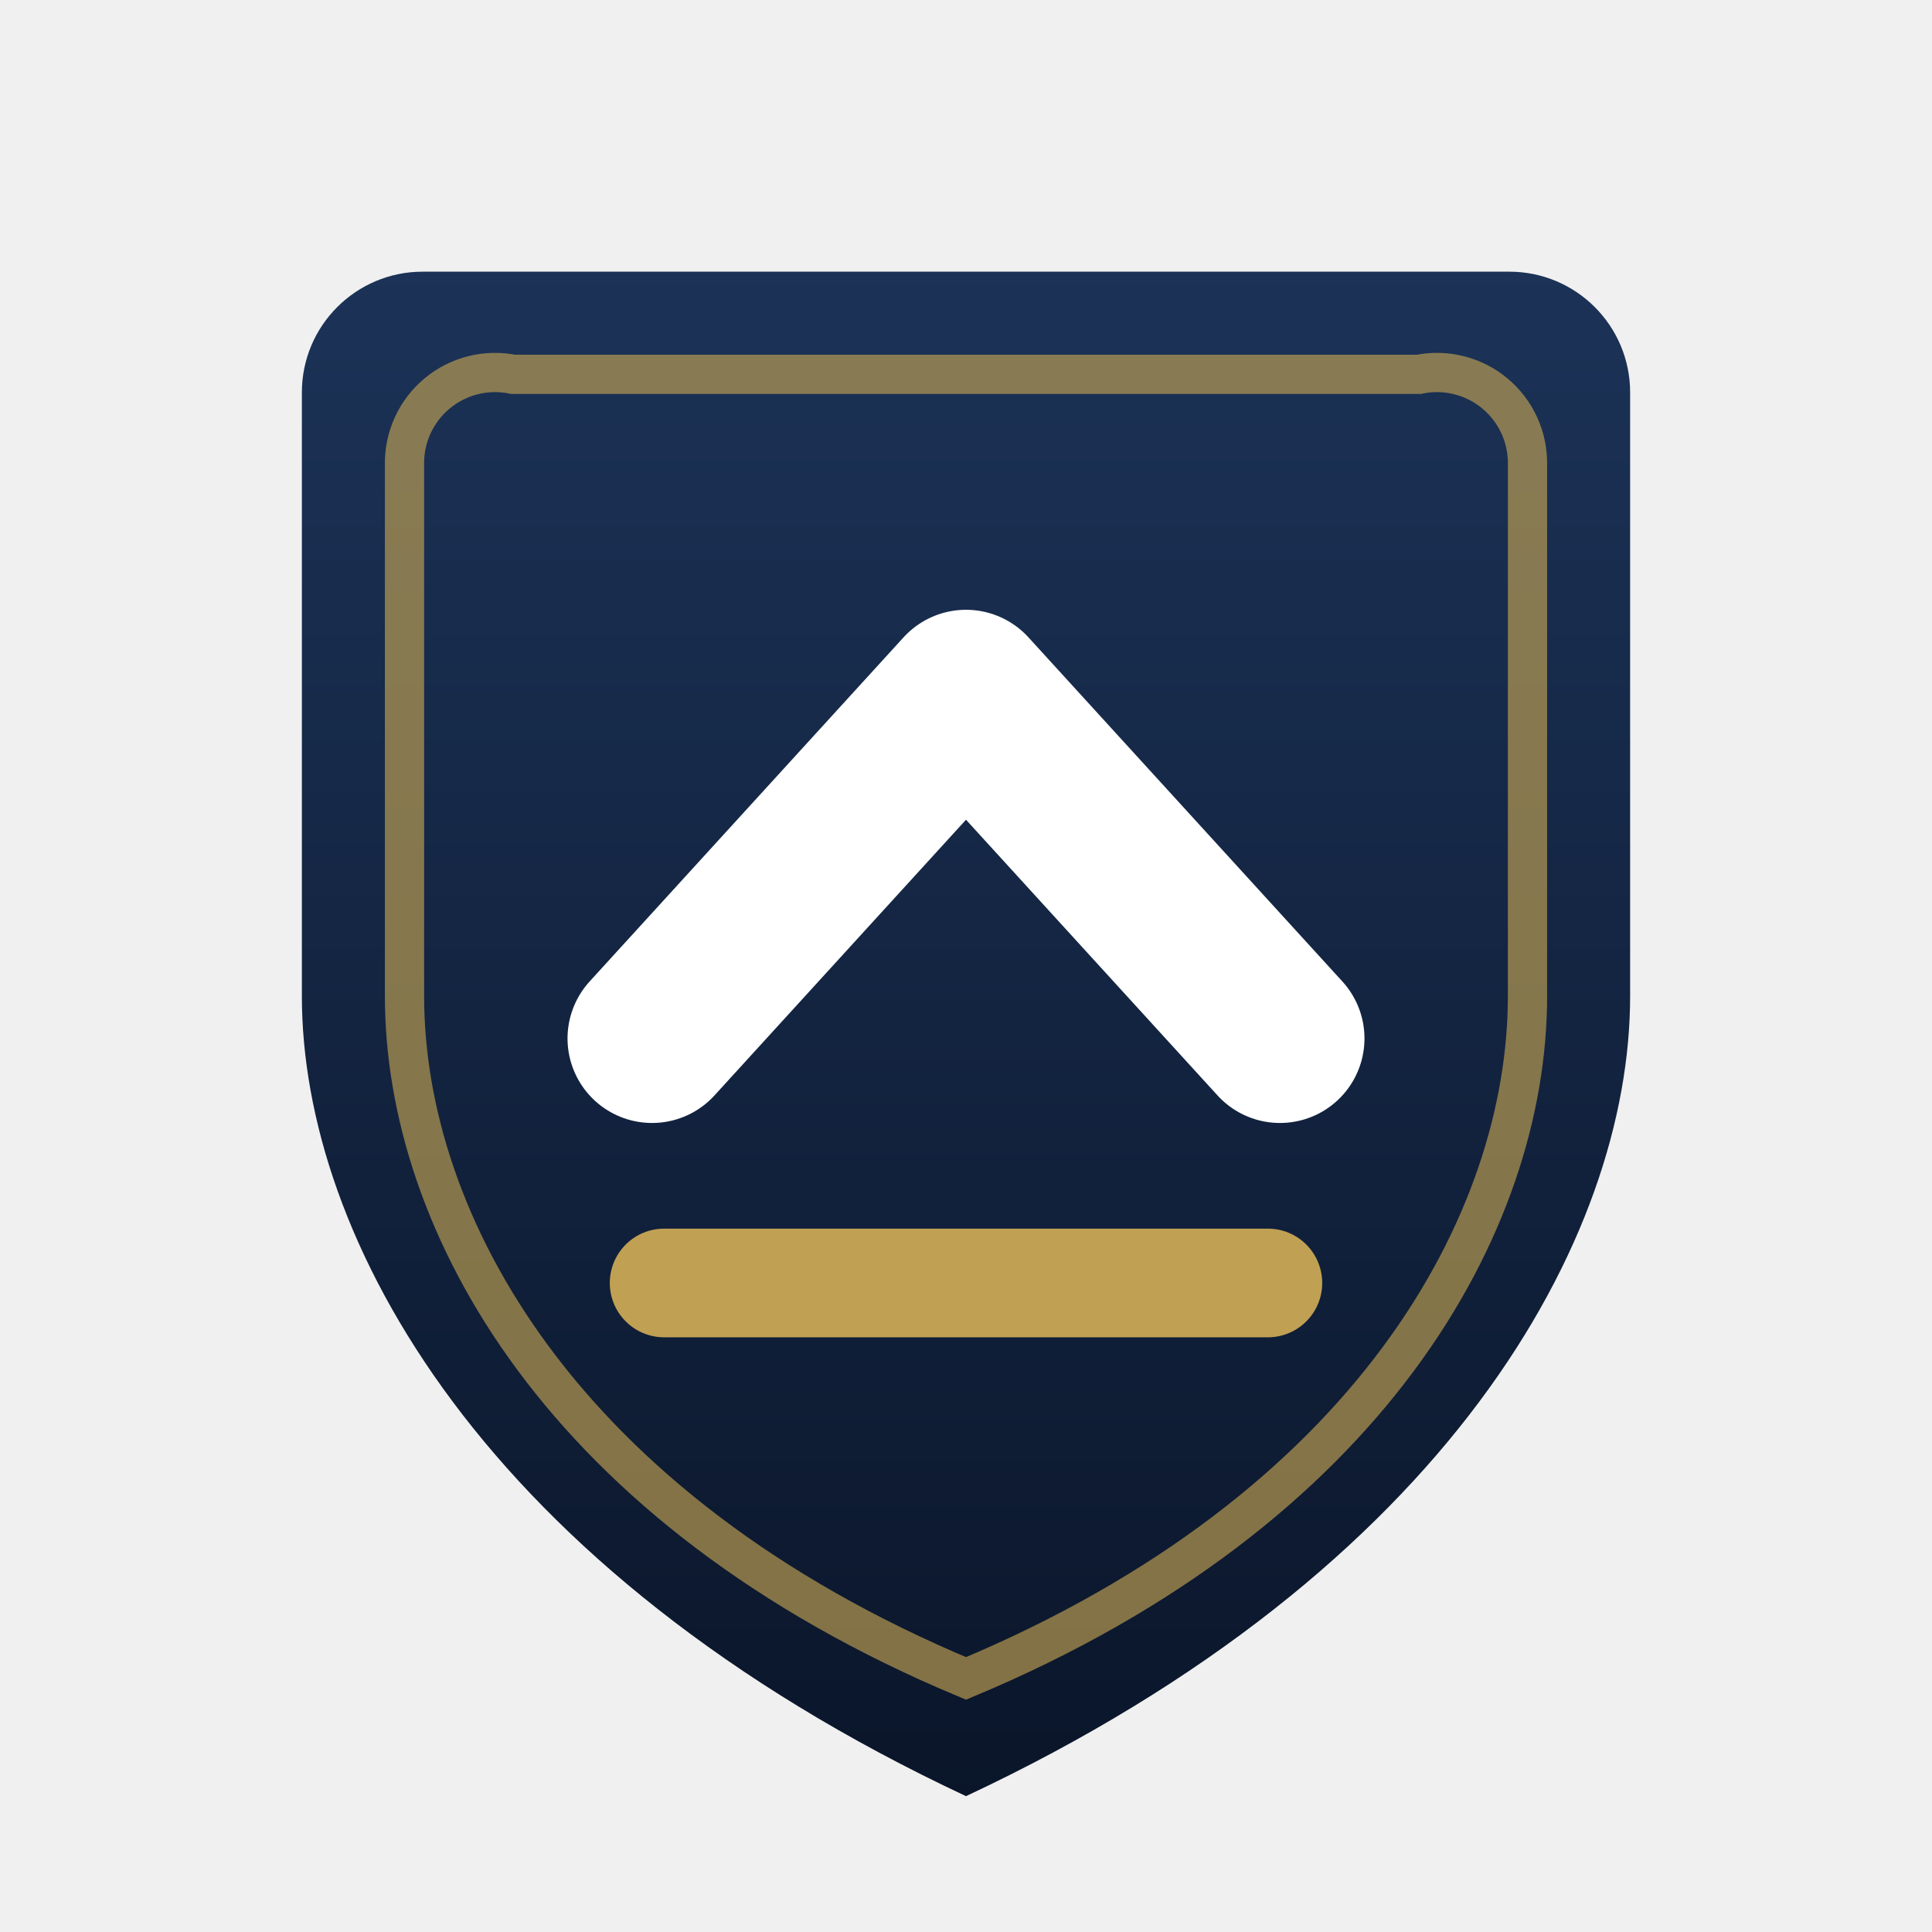
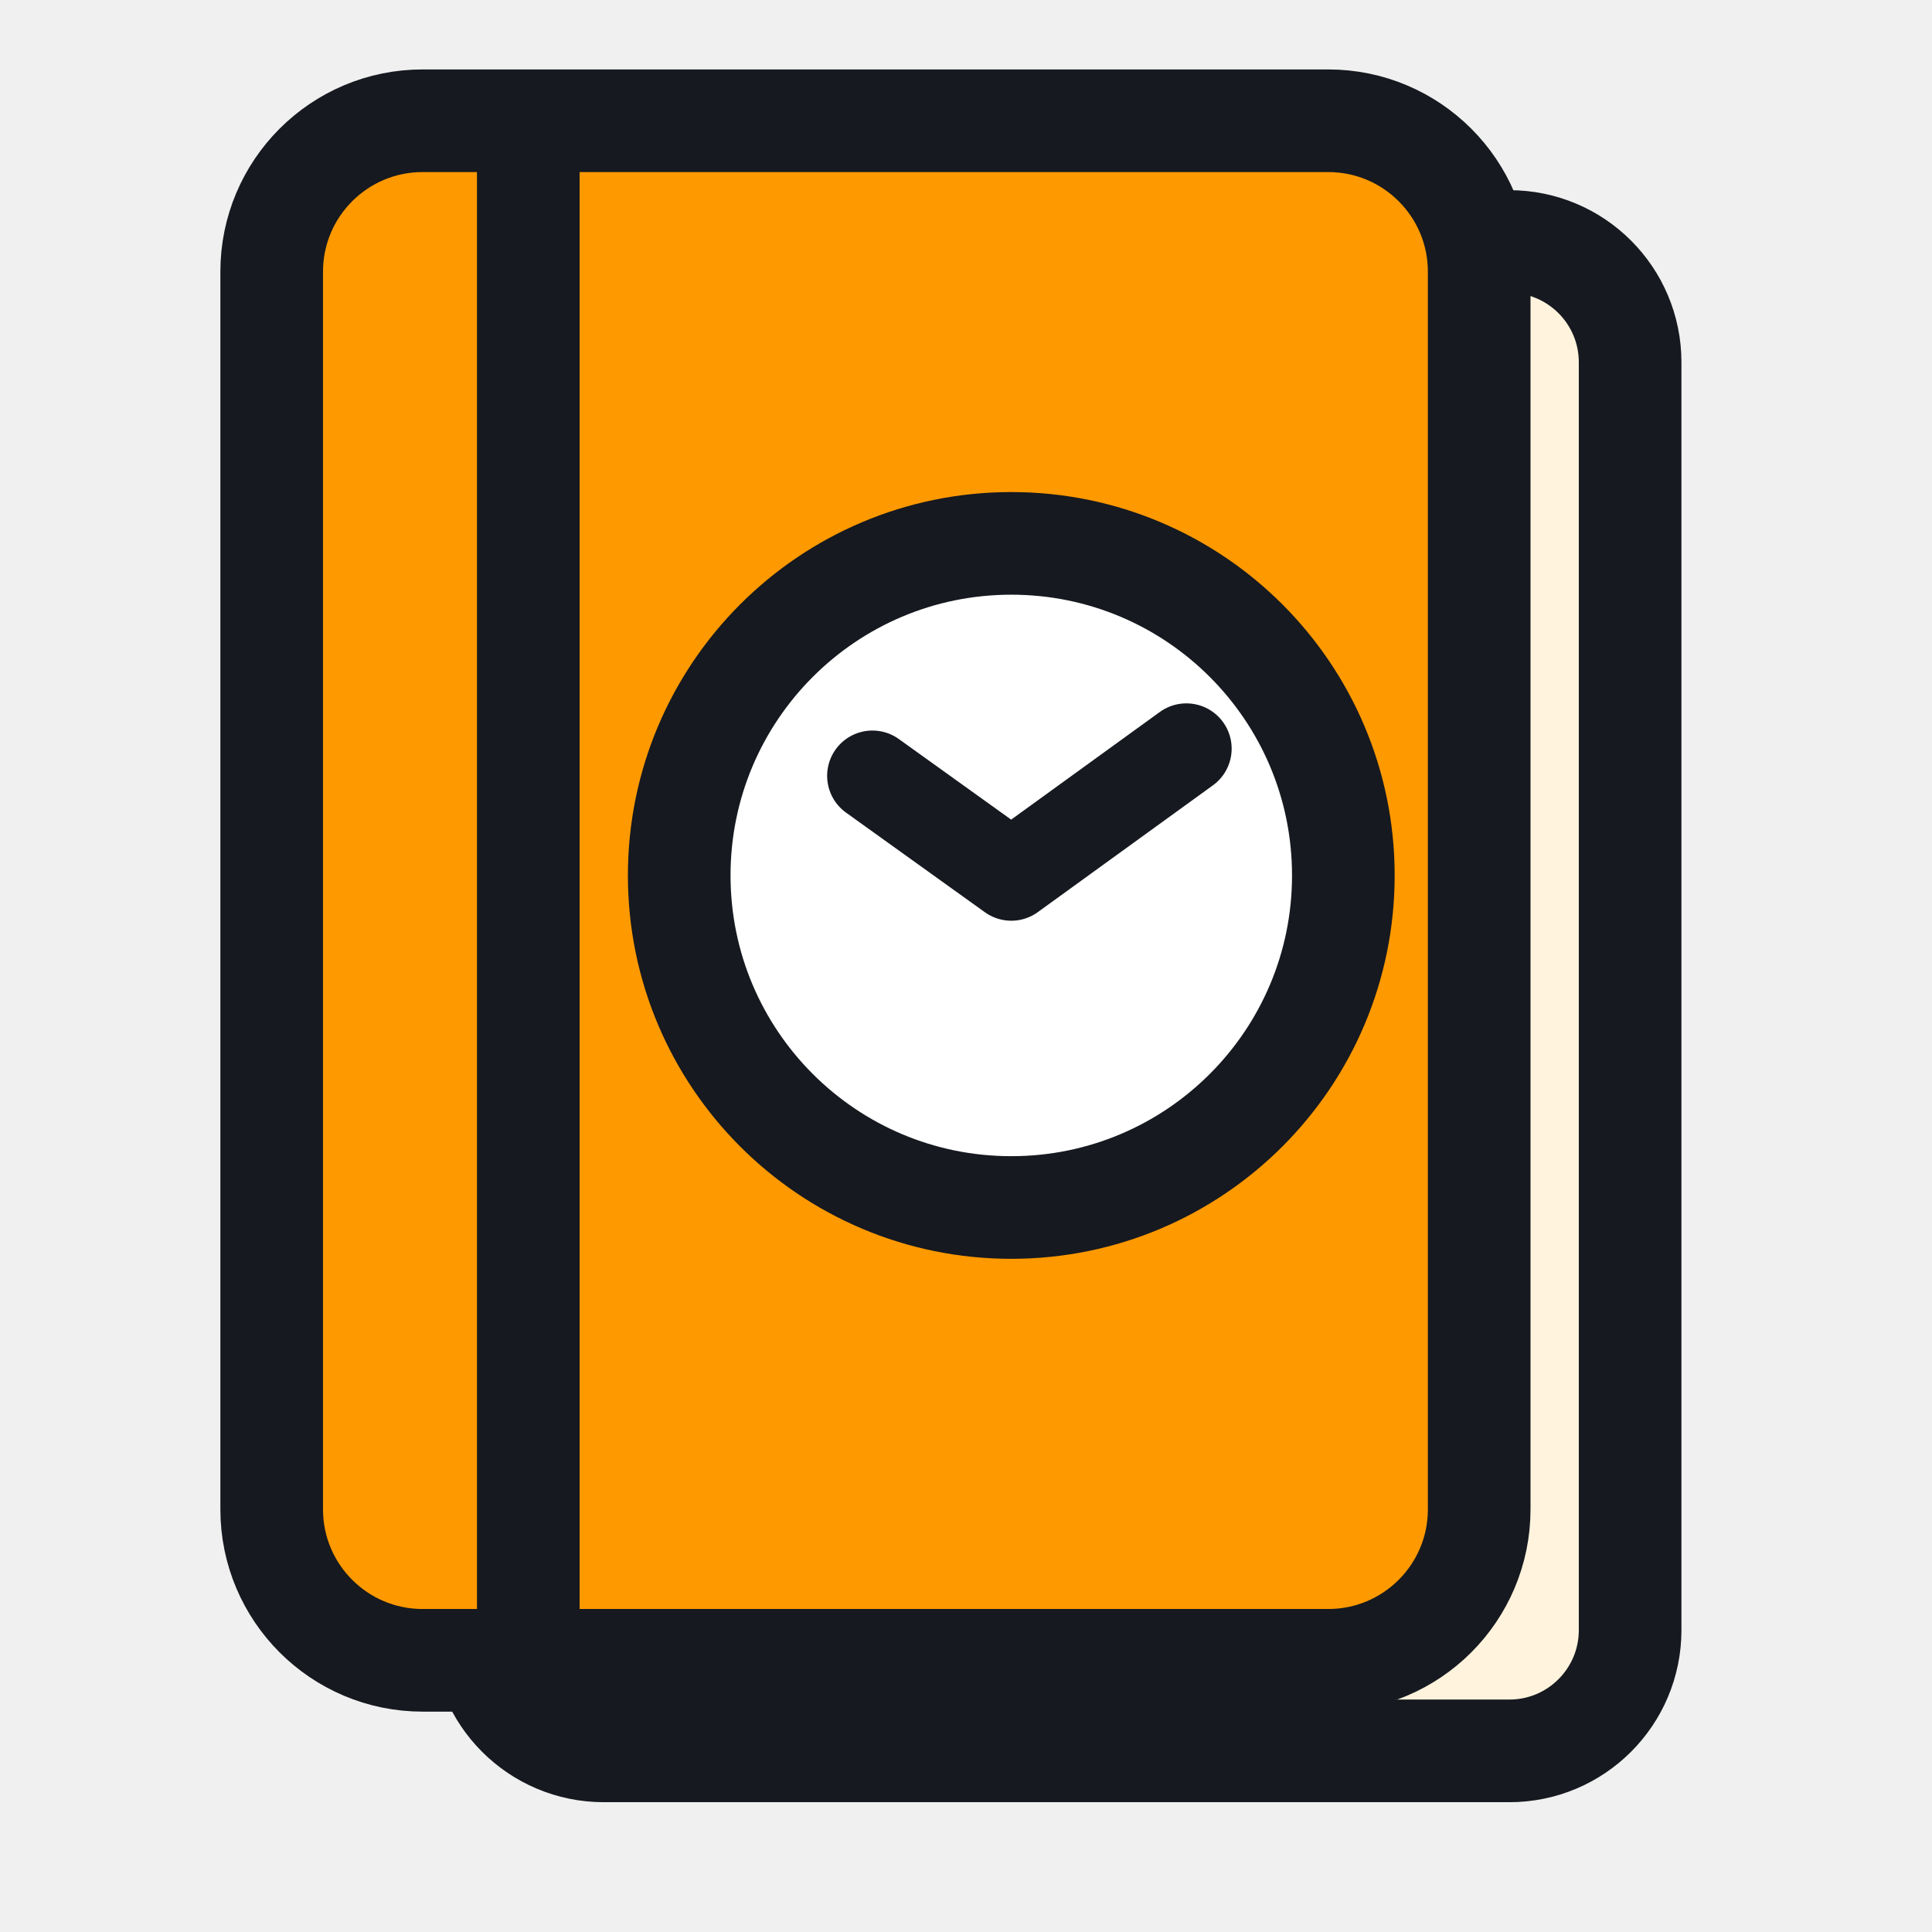
<svg xmlns="http://www.w3.org/2000/svg" width="64" height="64" viewBox="0 0 64 64" fill="none">
-   <defs>
-     <linearGradient id="lwPlate" x1="32" y1="8" x2="32" y2="60" gradientUnits="userSpaceOnUse">
-       <stop stop-color="#1C3358" />
-       <stop offset="1" stop-color="#0A1529" />
-     </linearGradient>
-   </defs>
-   <path d="M14 9H50A4 4 0 0 1 54 13V33C54 41 48 52 32 59.5C16 52 10 41 10 33V13A4 4 0 0 1 14 9Z" fill="url(#lwPlate)" />
-   <path d="M17 12.4H47A3 3 0 0 1 50.6 15.4V33C50.6 40.5 45.4 50 32 55.6C18.6 50 13.4 40.5 13.4 33V15.4A3 3 0 0 1 17 12.4Z" stroke="#C0A053" stroke-width="1.3" stroke-opacity="0.66" />
-   <path d="M21.6 34.4L32 23L42.4 34.4" stroke="#FFFFFF" stroke-width="5.6" stroke-linecap="round" stroke-linejoin="round" />
-   <path d="M22 42.5H42" stroke="#C0A053" stroke-width="3.6" stroke-linecap="round" />
+   <rect x="16" y="8" width="38" height="50" rx="4" fill="#FFF3DD" stroke="#16191F" stroke-width="3.4" />
+   <rect x="9" y="4" width="40" height="51" rx="5" fill="#FF9900" stroke="#16191F" stroke-width="3.4" />
+   <path d="M17.5 5v49" stroke="#16191F" stroke-width="3.4" />
+   <circle cx="33.5" cy="29" r="11" fill="#FFFFFF" stroke="#16191F" stroke-width="3.4" />
+   <path d="M33.5 29l-4.6-3.3M33.5 29l5.8-4.2" stroke="#16191F" stroke-width="3" stroke-linecap="round" />
</svg>
